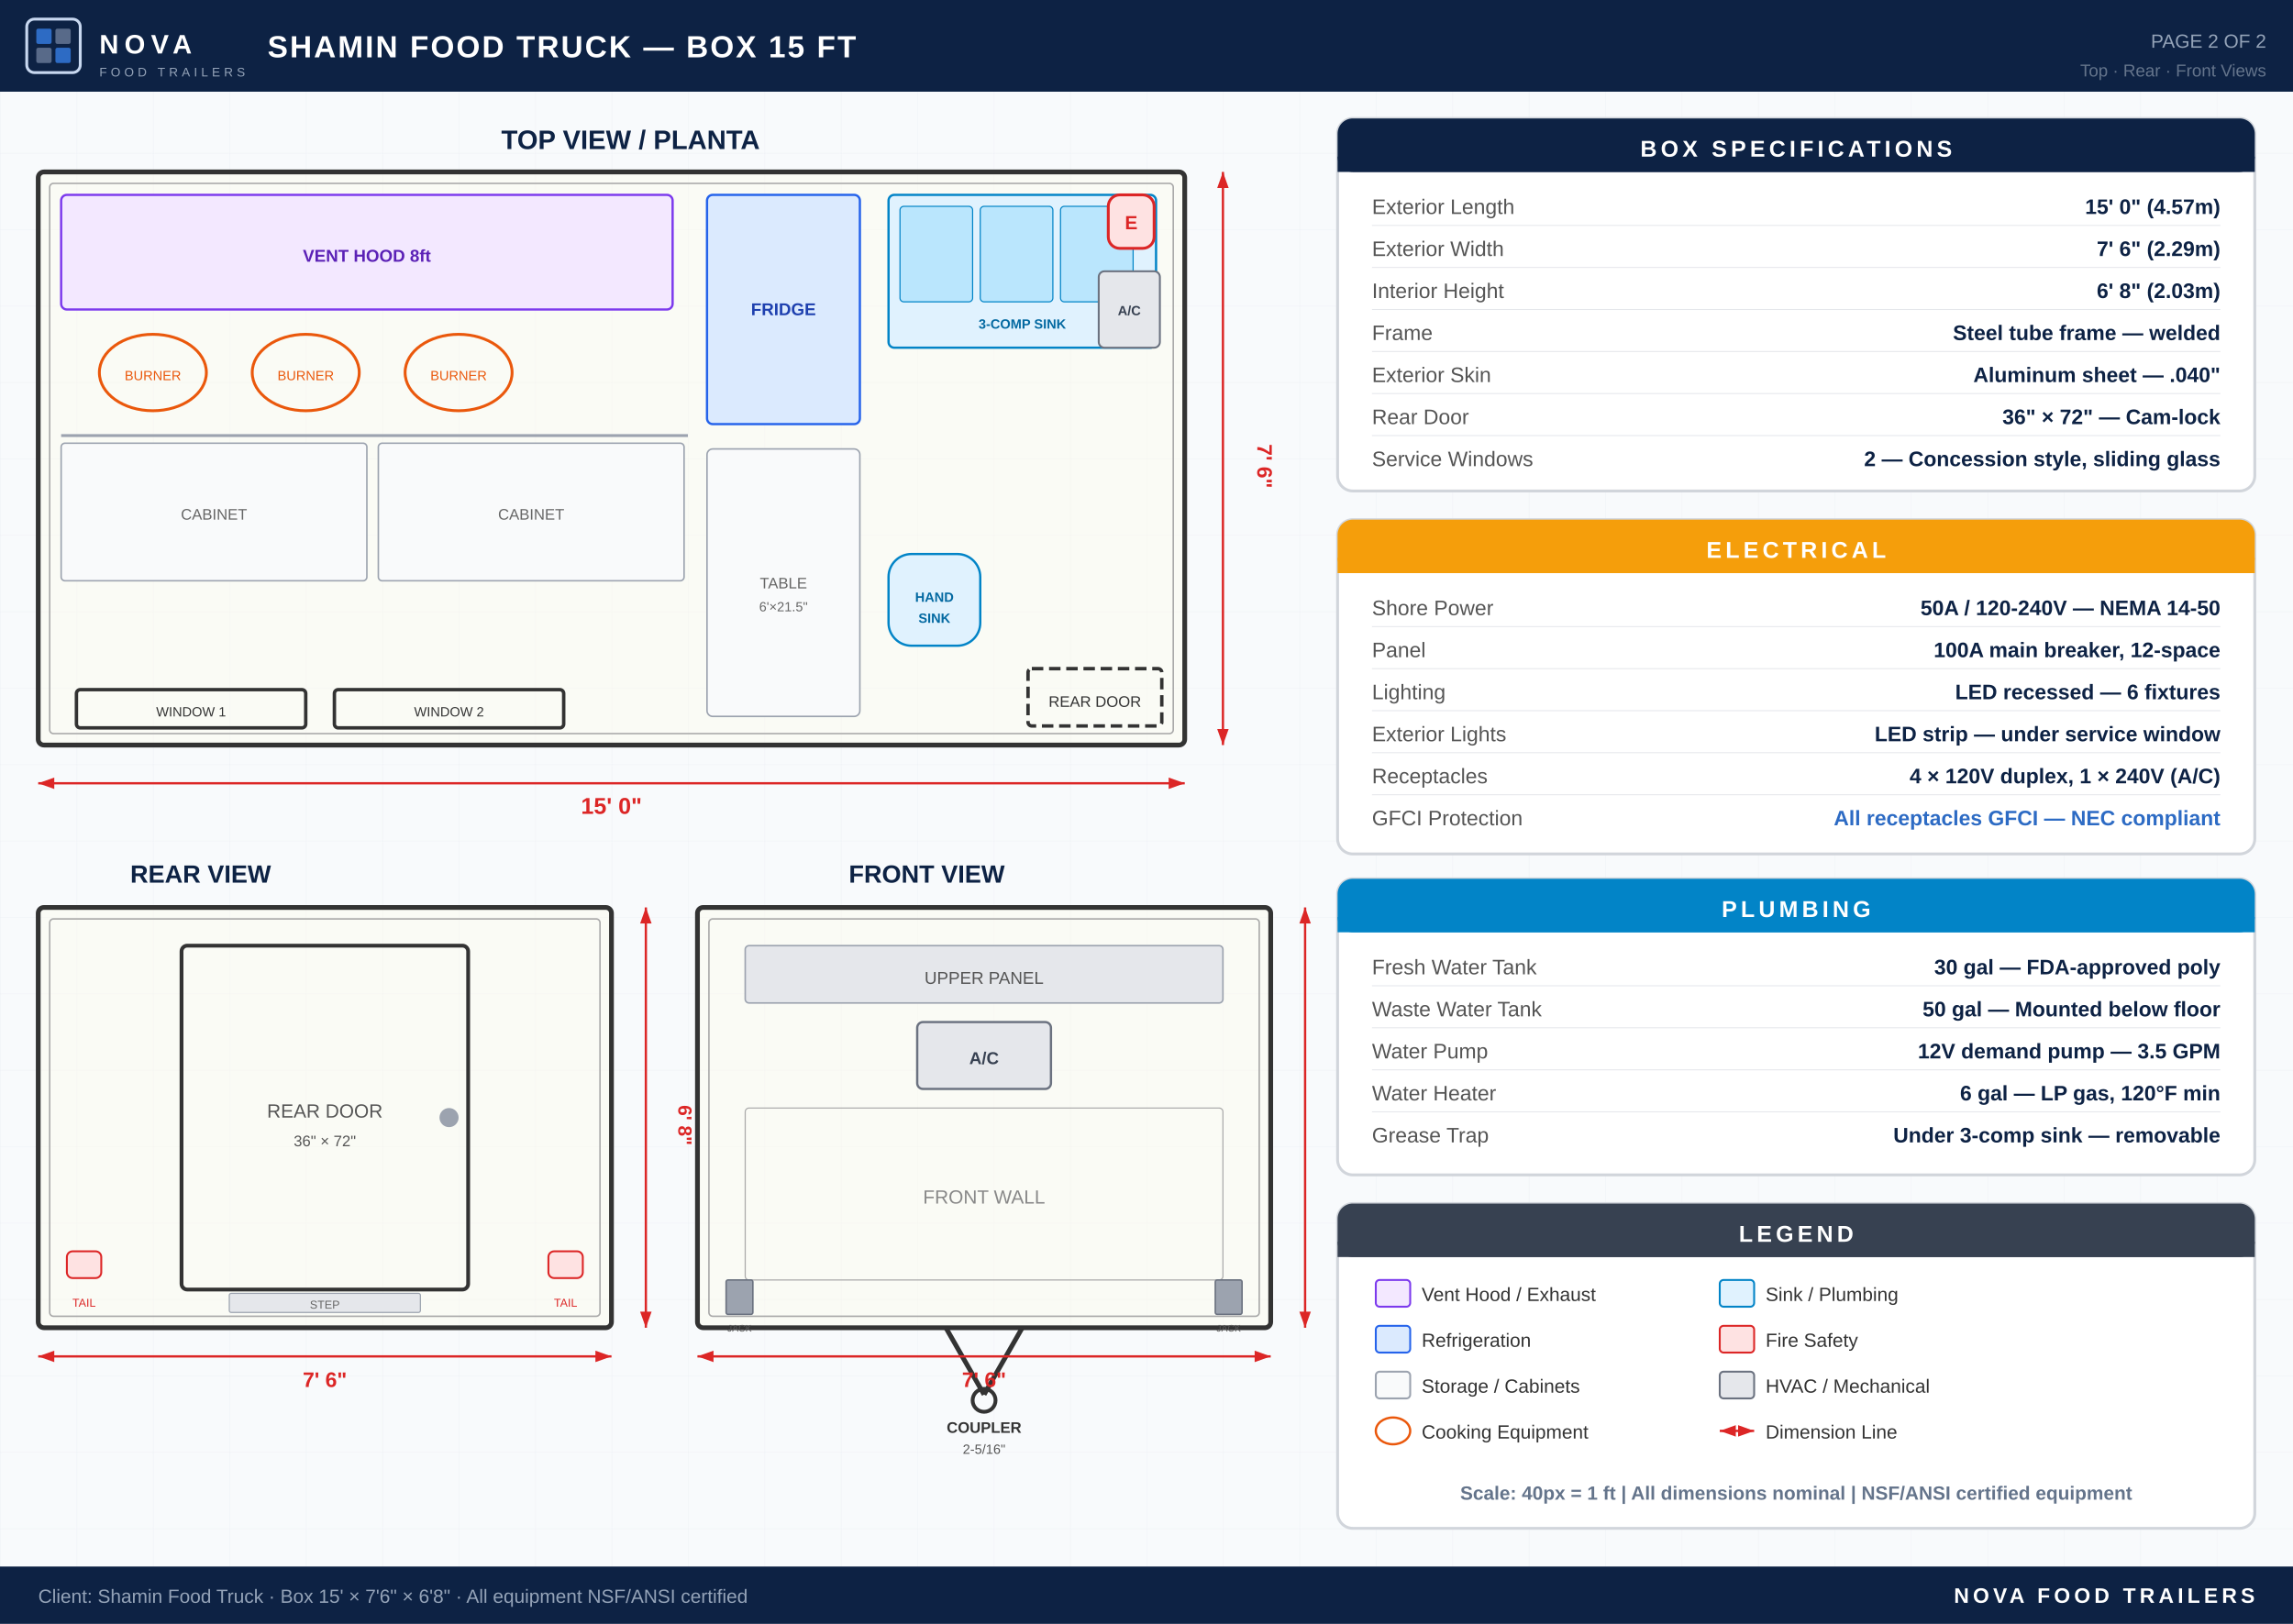
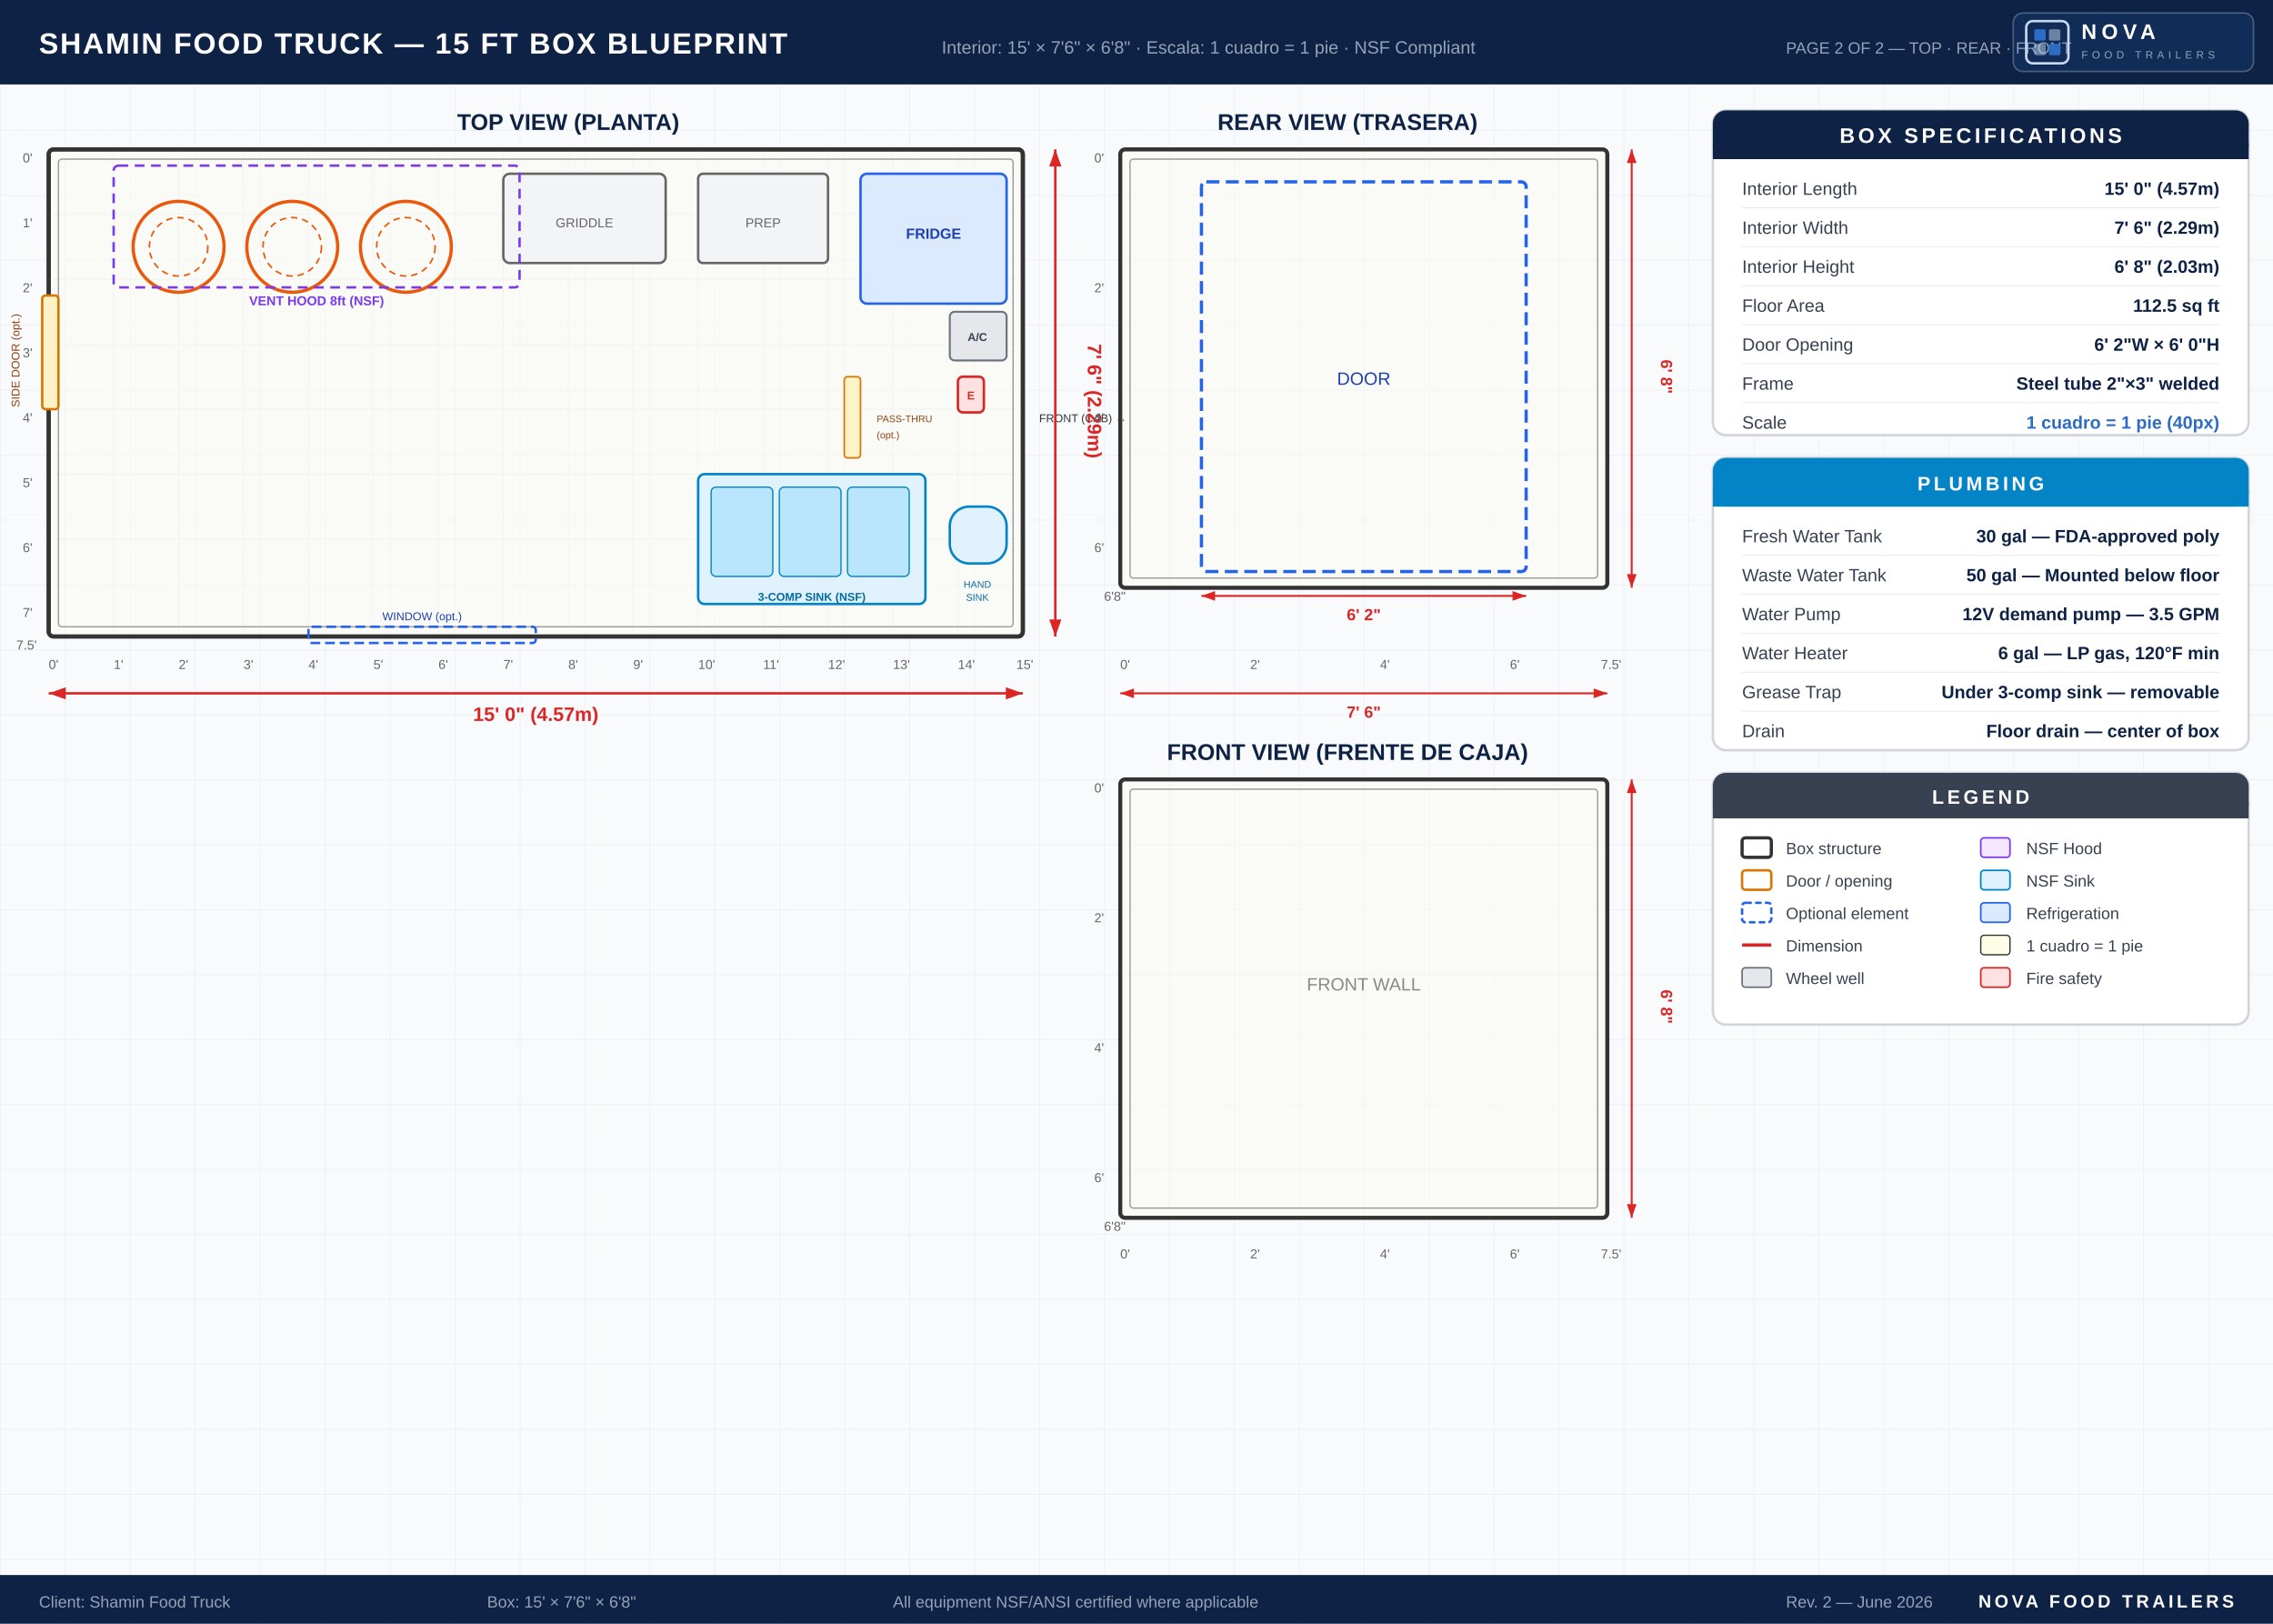
- <svg xmlns="http://www.w3.org/2000/svg" viewBox="0 0 1200 850" width="1200" height="850" font-family="'Segoe UI',Arial,sans-serif">
+ <svg xmlns="http://www.w3.org/2000/svg" viewBox="0 0 1400 1000" width="1400" height="1000" font-family="'Segoe UI',Arial,sans-serif">
  <defs>
    <pattern id="grid" width="40" height="40" patternUnits="userSpaceOnUse">
-       <path d="M 40 0 L 0 0 0 40" fill="none" stroke="#e8ecf2" stroke-width="0.3" />
+       <path d="M 40 0 L 0 0 0 40" fill="none" stroke="#dde3ec" stroke-width="0.4" />
    </pattern>
    <marker id="a1" markerWidth="7" markerHeight="5" refX="7" refY="2.5" orient="auto">
      <path d="M0,0 L7,2.5 L0,5 Z" fill="#DC2626" />
    </marker>
    <marker id="a2" markerWidth="7" markerHeight="5" refX="0" refY="2.5" orient="auto">
      <path d="M7,0 L0,2.5 L7,5 Z" fill="#DC2626" />
    </marker>
  </defs>
-   <rect width="1200" height="850" fill="#f8fafc" />
-   <rect width="1200" height="850" fill="url(#grid)" />
-   <rect x="0" y="0" width="1200" height="48" fill="#0D2244" />
-   <rect x="14" y="10" width="28" height="28" rx="4" fill="none" stroke="#C8D8F0" stroke-width="1.5" />
-   <rect x="19" y="15" width="8" height="8" rx="1" fill="#2D6BC4" />
-   <rect x="29" y="15" width="8" height="8" rx="1" fill="#C8D8F0" fill-opacity="0.4" />
-   <rect x="19" y="25" width="8" height="8" rx="1" fill="#C8D8F0" fill-opacity="0.4" />
-   <rect x="29" y="25" width="8" height="8" rx="1" fill="#2D6BC4" />
-   <text x="52" y="28" font-size="14" font-weight="800" fill="#FFF" letter-spacing="3">NOVA</text>
-   <text x="52" y="40" font-size="6.5" fill="#94A3B8" letter-spacing="2">FOOD TRAILERS</text>
-   <text x="140" y="30" font-size="16" font-weight="800" fill="#FFF" letter-spacing="1">SHAMIN FOOD TRUCK — BOX 15 FT</text>
-   <text x="1186" y="25" text-anchor="end" font-size="10" fill="#94A3B8">PAGE 2 OF 2</text>
-   <text x="1186" y="40" text-anchor="end" font-size="9" fill="#64748B">Top · Rear · Front Views</text>
-   <text x="330" y="78" text-anchor="middle" font-size="14" font-weight="800" fill="#0D2244">TOP VIEW / PLANTA</text>
-   <g transform="translate(20, 90)">
-     <rect x="0" y="0" width="600" height="300" rx="3" fill="#FFFDE7" fill-opacity="0.35" stroke="#333" stroke-width="2.5" />
-     <rect x="6" y="6" width="588" height="288" rx="2" fill="none" stroke="#aaa" stroke-width="0.8" />
-     <rect x="12" y="12" width="320" height="60" rx="3" fill="#F3E8FF" stroke="#7C3AED" stroke-width="1.2" />
-     <text x="172" y="47" text-anchor="middle" font-size="9" font-weight="700" fill="#5B21B6">VENT HOOD 8ft</text>
-     <ellipse cx="60" cy="105" rx="28" ry="20" fill="none" stroke="#EA580C" stroke-width="1.5" />
-     <text x="60" y="109" text-anchor="middle" font-size="7" fill="#EA580C">BURNER</text>
-     <ellipse cx="140" cy="105" rx="28" ry="20" fill="none" stroke="#EA580C" stroke-width="1.5" />
-     <text x="140" y="109" text-anchor="middle" font-size="7" fill="#EA580C">BURNER</text>
-     <ellipse cx="220" cy="105" rx="28" ry="20" fill="none" stroke="#EA580C" stroke-width="1.5" />
-     <text x="220" y="109" text-anchor="middle" font-size="7" fill="#EA580C">BURNER</text>
-     <line x1="12" y1="138" x2="340" y2="138" stroke="#9CA3AF" stroke-width="1.5" />
-     <rect x="12" y="142" width="160" height="72" rx="2" fill="#F9FAFB" stroke="#9CA3AF" stroke-width="0.8" />
-     <text x="92" y="182" text-anchor="middle" font-size="8" fill="#666">CABINET</text>
-     <rect x="178" y="142" width="160" height="72" rx="2" fill="#F9FAFB" stroke="#9CA3AF" stroke-width="0.8" />
-     <text x="258" y="182" text-anchor="middle" font-size="8" fill="#666">CABINET</text>
-     <rect x="350" y="12" width="80" height="120" rx="3" fill="#DBEAFE" stroke="#2563EB" stroke-width="1.2" />
-     <text x="390" y="75" text-anchor="middle" font-size="9" font-weight="600" fill="#1E40AF">FRIDGE</text>
-     <rect x="445" y="12" width="140" height="80" rx="3" fill="#E0F2FE" stroke="#0284C7" stroke-width="1.2" />
-     <rect x="451" y="18" width="38" height="50" rx="2" fill="#BAE6FD" stroke="#0284C7" stroke-width="0.6" />
-     <rect x="493" y="18" width="38" height="50" rx="2" fill="#BAE6FD" stroke="#0284C7" stroke-width="0.6" />
-     <rect x="535" y="18" width="38" height="50" rx="2" fill="#BAE6FD" stroke="#0284C7" stroke-width="0.6" />
-     <text x="515" y="82" text-anchor="middle" font-size="7" font-weight="600" fill="#0369A1">3-COMP SINK</text>
-     <rect x="445" y="200" width="48" height="48" rx="12" fill="#E0F2FE" stroke="#0284C7" stroke-width="1.2" />
-     <text x="469" y="225" text-anchor="middle" font-size="7" font-weight="600" fill="#0369A1">HAND</text>
-     <text x="469" y="236" text-anchor="middle" font-size="7" font-weight="600" fill="#0369A1">SINK</text>
-     <rect x="20" y="271" width="120" height="20" rx="2" fill="none" stroke="#333" stroke-width="1.8" />
-     <text x="80" y="285" text-anchor="middle" font-size="7" fill="#333">WINDOW 1</text>
-     <rect x="155" y="271" width="120" height="20" rx="2" fill="none" stroke="#333" stroke-width="1.8" />
-     <text x="215" y="285" text-anchor="middle" font-size="7" fill="#333">WINDOW 2</text>
-     <rect x="350" y="145" width="80" height="140" rx="3" fill="#F9FAFB" stroke="#9CA3AF" stroke-width="0.8" />
-     <text x="390" y="218" text-anchor="middle" font-size="8" fill="#666">TABLE</text>
-     <text x="390" y="230" text-anchor="middle" font-size="7" fill="#666">6'×21.5"</text>
-     <rect x="560" y="12" width="24" height="28" rx="6" fill="#FEE2E2" stroke="#DC2626" stroke-width="1.5" />
-     <text x="572" y="30" text-anchor="middle" font-size="10" font-weight="800" fill="#DC2626">E</text>
-     <rect x="555" y="52" width="32" height="40" rx="3" fill="#E5E7EB" stroke="#6B7280" stroke-width="1" />
-     <text x="571" y="75" text-anchor="middle" font-size="7" font-weight="600" fill="#374151">A/C</text>
-     <rect x="518" y="260" width="70" height="30" rx="2" fill="none" stroke="#333" stroke-width="1.8" stroke-dasharray="6,3" />
-     <text x="553" y="280" text-anchor="middle" font-size="8" fill="#333">REAR DOOR</text>
-     <line x1="0" y1="320" x2="600" y2="320" stroke="#DC2626" stroke-width="1.2" marker-start="url(#a2)" marker-end="url(#a1)" />
-     <text x="300" y="336" text-anchor="middle" font-size="12" font-weight="700" fill="#DC2626">15' 0"</text>
-     <line x1="620" y1="0" x2="620" y2="300" stroke="#DC2626" stroke-width="1.2" marker-start="url(#a2)" marker-end="url(#a1)" />
-     <text x="638" y="154" text-anchor="middle" font-size="11" font-weight="700" fill="#DC2626" transform="rotate(90,638,154)">7' 6"</text>
+   <rect width="1400" height="1000" fill="#f8fafc" />
+   <rect width="1400" height="1000" fill="url(#grid)" />
+   <rect x="0" y="0" width="1400" height="52" fill="#0D2244" />
+   <text x="24" y="33" font-size="18" font-weight="800" fill="#FFFFFF" letter-spacing="1">SHAMIN FOOD TRUCK — 15 FT BOX BLUEPRINT</text>
+   <text x="580" y="33" font-size="11" fill="#94A3B8">Interior: 15' × 7'6" × 6'8" · Escala: 1 cuadro = 1 pie · NSF Compliant</text>
+   <text x="1100" y="33" font-size="10" fill="#94A3B8">PAGE 2 OF 2 — TOP · REAR · FRONT</text>
+   <rect x="1240" y="8" width="148" height="36" rx="6" fill="rgba(45,107,196,.15)" stroke="rgba(200,216,240,.3)" stroke-width="1" />
+   <rect x="1248" y="13" width="26" height="26" rx="4" fill="none" stroke="#C8D8F0" stroke-width="1.5" />
+   <rect x="1253" y="18" width="7" height="7" rx="1" fill="#2D6BC4" />
+   <rect x="1262" y="18" width="7" height="7" rx="1" fill="#C8D8F0" fill-opacity="0.5" />
+   <rect x="1253" y="27" width="7" height="7" rx="1" fill="#C8D8F0" fill-opacity="0.5" />
+   <rect x="1262" y="27" width="7" height="7" rx="1" fill="#2D6BC4" />
+   <text x="1282" y="24" font-size="13" font-weight="800" fill="#FFFFFF" letter-spacing="3">NOVA</text>
+   <text x="1282" y="36" font-size="6.5" fill="#94A3B8" letter-spacing="2.5">FOOD TRAILERS</text>
+   <text x="350" y="80" text-anchor="middle" font-size="14" font-weight="800" fill="#0D2244">TOP VIEW (PLANTA)</text>
+   <g transform="translate(30, 92)">
+     <rect x="0" y="0" width="600" height="300" rx="3" fill="#FFFDE7" fill-opacity="0.3" stroke="#333" stroke-width="2.5" />
+     <line x1="40" y1="0" x2="40" y2="300" stroke="#e8ecf2" stroke-width="0.3" />
+     <line x1="80" y1="0" x2="80" y2="300" stroke="#e8ecf2" stroke-width="0.3" />
+     <line x1="120" y1="0" x2="120" y2="300" stroke="#e8ecf2" stroke-width="0.3" />
+     <line x1="160" y1="0" x2="160" y2="300" stroke="#e8ecf2" stroke-width="0.3" />
+     <line x1="200" y1="0" x2="200" y2="300" stroke="#e8ecf2" stroke-width="0.3" />
+     <line x1="240" y1="0" x2="240" y2="300" stroke="#e8ecf2" stroke-width="0.3" />
+     <line x1="280" y1="0" x2="280" y2="300" stroke="#e8ecf2" stroke-width="0.3" />
+     <line x1="320" y1="0" x2="320" y2="300" stroke="#e8ecf2" stroke-width="0.3" />
+     <line x1="360" y1="0" x2="360" y2="300" stroke="#e8ecf2" stroke-width="0.3" />
+     <line x1="400" y1="0" x2="400" y2="300" stroke="#e8ecf2" stroke-width="0.3" />
+     <line x1="440" y1="0" x2="440" y2="300" stroke="#e8ecf2" stroke-width="0.3" />
+     <line x1="480" y1="0" x2="480" y2="300" stroke="#e8ecf2" stroke-width="0.3" />
+     <line x1="520" y1="0" x2="520" y2="300" stroke="#e8ecf2" stroke-width="0.3" />
+     <line x1="560" y1="0" x2="560" y2="300" stroke="#e8ecf2" stroke-width="0.3" />
+     <line x1="0" y1="40" x2="600" y2="40" stroke="#e8ecf2" stroke-width="0.3" />
+     <line x1="0" y1="80" x2="600" y2="80" stroke="#e8ecf2" stroke-width="0.3" />
+     <line x1="0" y1="120" x2="600" y2="120" stroke="#e8ecf2" stroke-width="0.3" />
+     <line x1="0" y1="160" x2="600" y2="160" stroke="#e8ecf2" stroke-width="0.3" />
+     <line x1="0" y1="200" x2="600" y2="200" stroke="#e8ecf2" stroke-width="0.3" />
+     <line x1="0" y1="240" x2="600" y2="240" stroke="#e8ecf2" stroke-width="0.3" />
+     <rect x="0" y="0" width="600" height="300" rx="3" fill="none" stroke="#333" stroke-width="2.5" />
+     <rect x="6" y="6" width="588" height="288" rx="2" fill="none" stroke="#999" stroke-width="0.8" />
+     <text x="-16" y="8" font-size="8" fill="#666">0'</text>
+     <text x="-16" y="48" font-size="8" fill="#666">1'</text>
+     <text x="-16" y="88" font-size="8" fill="#666">2'</text>
+     <text x="-16" y="128" font-size="8" fill="#666">3'</text>
+     <text x="-16" y="168" font-size="8" fill="#666">4'</text>
+     <text x="-16" y="208" font-size="8" fill="#666">5'</text>
+     <text x="-16" y="248" font-size="8" fill="#666">6'</text>
+     <text x="-16" y="288" font-size="8" fill="#666">7'</text>
+     <text x="-20" y="308" font-size="8" fill="#666">7.5'</text>
+     <circle cx="80" cy="60" r="28" fill="none" stroke="#EA580C" stroke-width="2" />
+     <circle cx="80" cy="60" r="18" fill="none" stroke="#EA580C" stroke-width="1" stroke-dasharray="4 3" />
+     <circle cx="150" cy="60" r="28" fill="none" stroke="#EA580C" stroke-width="2" />
+     <circle cx="150" cy="60" r="18" fill="none" stroke="#EA580C" stroke-width="1" stroke-dasharray="4 3" />
+     <circle cx="220" cy="60" r="28" fill="none" stroke="#EA580C" stroke-width="2" />
+     <circle cx="220" cy="60" r="18" fill="none" stroke="#EA580C" stroke-width="1" stroke-dasharray="4 3" />
+     <rect x="280" y="15" width="100" height="55" rx="4" fill="#F3F4F6" stroke="#666" stroke-width="1.5" />
+     <text x="330" y="48" text-anchor="middle" font-size="8" fill="#666">GRIDDLE</text>
+     <rect x="400" y="15" width="80" height="55" rx="3" fill="#F3F4F6" stroke="#666" stroke-width="1.5" />
+     <text x="440" y="48" text-anchor="middle" font-size="8" fill="#666">PREP</text>
+     <rect x="500" y="15" width="90" height="80" rx="4" fill="#DBEAFE" stroke="#2563EB" stroke-width="1.5" />
+     <text x="545" y="55" text-anchor="middle" font-size="9" font-weight="600" fill="#1E40AF">FRIDGE</text>
+     <rect x="400" y="200" width="140" height="80" rx="4" fill="#E0F2FE" stroke="#0284C7" stroke-width="1.5" />
+     <rect x="408" y="208" width="38" height="55" rx="3" fill="#BAE6FD" stroke="#0284C7" stroke-width="0.8" />
+     <rect x="450" y="208" width="38" height="55" rx="3" fill="#BAE6FD" stroke="#0284C7" stroke-width="0.8" />
+     <rect x="492" y="208" width="38" height="55" rx="3" fill="#BAE6FD" stroke="#0284C7" stroke-width="0.8" />
+     <text x="470" y="278" text-anchor="middle" font-size="7" font-weight="700" fill="#0369A1">3-COMP SINK (NSF)</text>
+     <rect x="555" y="220" width="35" height="35" rx="12" fill="#E0F2FE" stroke="#0284C7" stroke-width="1.5" />
+     <text x="572" y="270" text-anchor="middle" font-size="6" fill="#0369A1">HAND</text>
+     <text x="572" y="278" text-anchor="middle" font-size="6" fill="#0369A1">SINK</text>
+     <rect x="-4" y="90" width="10" height="70" rx="2" fill="#FEF3C7" stroke="#D97706" stroke-width="1.5" />
+     <text x="-18" y="130" text-anchor="middle" font-size="7" fill="#92400E" transform="rotate(-90,-18,130)">SIDE DOOR (opt.)</text>
+     <rect x="160" y="294" width="140" height="10" rx="2" fill="none" stroke="#2563EB" stroke-width="1.5" stroke-dasharray="6 3" />
+     <text x="230" y="290" text-anchor="middle" font-size="7" fill="#1E40AF">WINDOW (opt.)</text>
+     <rect x="490" y="140" width="10" height="50" rx="2" fill="#FEF3C7" stroke="#D97706" stroke-width="1" />
+     <text x="510" y="168" font-size="6" fill="#92400E">PASS-THRU</text>
+     <text x="510" y="178" font-size="6" fill="#92400E">(opt.)</text>
+     <rect x="560" y="140" width="16" height="22" rx="3" fill="#FEE2E2" stroke="#DC2626" stroke-width="1.5" />
+     <text x="568" y="154" text-anchor="middle" font-size="7" font-weight="800" fill="#DC2626">E</text>
+     <rect x="555" y="100" width="35" height="30" rx="3" fill="#E5E7EB" stroke="#6B7280" stroke-width="1.2" />
+     <text x="572" y="118" text-anchor="middle" font-size="7" font-weight="600" fill="#374151">A/C</text>
+     <text x="610" y="168" font-size="7" fill="#333">FRONT (CAB) →</text>
+     <text x="0" y="320" font-size="8" fill="#666">0'</text>
+     <text x="40" y="320" font-size="8" fill="#666">1'</text>
+     <text x="80" y="320" font-size="8" fill="#666">2'</text>
+     <text x="120" y="320" font-size="8" fill="#666">3'</text>
+     <text x="160" y="320" font-size="8" fill="#666">4'</text>
+     <text x="200" y="320" font-size="8" fill="#666">5'</text>
+     <text x="240" y="320" font-size="8" fill="#666">6'</text>
+     <text x="280" y="320" font-size="8" fill="#666">7'</text>
+     <text x="320" y="320" font-size="8" fill="#666">8'</text>
+     <text x="360" y="320" font-size="8" fill="#666">9'</text>
+     <text x="400" y="320" font-size="8" fill="#666">10'</text>
+     <text x="440" y="320" font-size="8" fill="#666">11'</text>
+     <text x="480" y="320" font-size="8" fill="#666">12'</text>
+     <text x="520" y="320" font-size="8" fill="#666">13'</text>
+     <text x="560" y="320" font-size="8" fill="#666">14'</text>
+     <text x="596" y="320" font-size="8" fill="#666">15'</text>
+     <line x1="0" y1="335" x2="600" y2="335" stroke="#DC2626" stroke-width="1.5" marker-start="url(#a2)" marker-end="url(#a1)" />
+     <text x="300" y="352" text-anchor="middle" font-size="12" font-weight="700" fill="#DC2626">15' 0" (4.57m)</text>
+     <line x1="620" y1="0" x2="620" y2="300" stroke="#DC2626" stroke-width="1.5" marker-start="url(#a2)" marker-end="url(#a1)" />
+     <text x="640" y="155" text-anchor="middle" font-size="12" font-weight="700" fill="#DC2626" transform="rotate(90,640,155)">7' 6" (2.29m)</text>
+     <rect x="40" y="10" width="250" height="75" rx="3" fill="none" stroke="#7C3AED" stroke-width="1.5" stroke-dasharray="6 4" />
+     <text x="165" y="96" text-anchor="middle" font-size="8" font-weight="700" fill="#7C3AED">VENT HOOD 8ft (NSF)</text>
  </g>
-   <text x="105" y="462" text-anchor="middle" font-size="13" font-weight="800" fill="#0D2244">REAR VIEW</text>
-   <g transform="translate(20, 475)">
-     <rect x="0" y="0" width="300" height="220" rx="3" fill="#FFFDE7" fill-opacity="0.35" stroke="#333" stroke-width="2.5" />
-     <rect x="6" y="6" width="288" height="208" rx="2" fill="none" stroke="#aaa" stroke-width="0.8" />
-     <rect x="75" y="20" width="150" height="180" rx="3" fill="none" stroke="#333" stroke-width="2" />
-     <circle cx="215" cy="110" r="5" fill="#9CA3AF" />
-     <text x="150" y="110" text-anchor="middle" font-size="10" fill="#555">REAR DOOR</text>
-     <text x="150" y="125" text-anchor="middle" font-size="8" fill="#555">36" × 72"</text>
-     <rect x="100" y="202" width="100" height="10" rx="1" fill="#E5E7EB" stroke="#9CA3AF" stroke-width="0.6" />
-     <text x="150" y="210" text-anchor="middle" font-size="6" fill="#666">STEP</text>
-     <rect x="15" y="180" width="18" height="14" rx="3" fill="#FEE2E2" stroke="#DC2626" stroke-width="1" />
-     <rect x="267" y="180" width="18" height="14" rx="3" fill="#FEE2E2" stroke="#DC2626" stroke-width="1" />
-     <text x="24" y="209" text-anchor="middle" font-size="6" fill="#DC2626">TAIL</text>
-     <text x="276" y="209" text-anchor="middle" font-size="6" fill="#DC2626">TAIL</text>
-     <line x1="0" y1="235" x2="300" y2="235" stroke="#DC2626" stroke-width="1.2" marker-start="url(#a2)" marker-end="url(#a1)" />
-     <text x="150" y="251" text-anchor="middle" font-size="11" font-weight="700" fill="#DC2626">7' 6"</text>
-     <line x1="318" y1="0" x2="318" y2="220" stroke="#DC2626" stroke-width="1.2" marker-start="url(#a2)" marker-end="url(#a1)" />
-     <text x="335" y="114" text-anchor="middle" font-size="10" font-weight="700" fill="#DC2626" transform="rotate(90,335,114)">6' 8"</text>
+   <text x="830" y="80" text-anchor="middle" font-size="14" font-weight="800" fill="#0D2244">REAR VIEW (TRASERA)</text>
+   <g transform="translate(690, 92)">
+     <text x="-16" y="8" font-size="8" fill="#666">0'</text>
+     <text x="-16" y="88" font-size="8" fill="#666">2'</text>
+     <text x="-16" y="168" font-size="8" fill="#666">4'</text>
+     <text x="-16" y="248" font-size="8" fill="#666">6'</text>
+     <text x="-10" y="278" font-size="8" fill="#666">6'8"</text>
+     <rect x="0" y="0" width="300" height="270" rx="3" fill="#FFFDE7" fill-opacity="0.3" stroke="#333" stroke-width="2.5" />
+     <rect x="6" y="6" width="288" height="258" rx="2" fill="none" stroke="#999" stroke-width="0.8" />
+     <rect x="50" y="20" width="200" height="240" rx="3" fill="none" stroke="#2563EB" stroke-width="2" stroke-dasharray="8 4" />
+     <text x="150" y="145" text-anchor="middle" font-size="11" fill="#1E40AF">DOOR</text>
+     <line x1="50" y1="275" x2="250" y2="275" stroke="#DC2626" stroke-width="1.2" marker-start="url(#a2)" marker-end="url(#a1)" />
+     <text x="150" y="290" text-anchor="middle" font-size="10" font-weight="600" fill="#DC2626">6' 2"</text>
+     <text x="0" y="320" font-size="8" fill="#666">0'</text>
+     <text x="80" y="320" font-size="8" fill="#666">2'</text>
+     <text x="160" y="320" font-size="8" fill="#666">4'</text>
+     <text x="240" y="320" font-size="8" fill="#666">6'</text>
+     <text x="296" y="320" font-size="8" fill="#666">7.5'</text>
+     <line x1="315" y1="0" x2="315" y2="270" stroke="#DC2626" stroke-width="1.2" marker-start="url(#a2)" marker-end="url(#a1)" />
+     <text x="333" y="140" text-anchor="middle" font-size="10" font-weight="600" fill="#DC2626" transform="rotate(90,333,140)">6' 8"</text>
+     <line x1="0" y1="335" x2="300" y2="335" stroke="#DC2626" stroke-width="1.2" marker-start="url(#a2)" marker-end="url(#a1)" />
+     <text x="150" y="350" text-anchor="middle" font-size="10" font-weight="600" fill="#DC2626">7' 6"</text>
  </g>
-   <text x="485" y="462" text-anchor="middle" font-size="13" font-weight="800" fill="#0D2244">FRONT VIEW</text>
-   <g transform="translate(365, 475)">
-     <rect x="0" y="0" width="300" height="220" rx="3" fill="#FFFDE7" fill-opacity="0.35" stroke="#333" stroke-width="2.5" />
-     <rect x="6" y="6" width="288" height="208" rx="2" fill="none" stroke="#aaa" stroke-width="0.8" />
-     <line x1="130" y1="220" x2="150" y2="255" stroke="#333" stroke-width="2.5" />
-     <line x1="170" y1="220" x2="150" y2="255" stroke="#333" stroke-width="2.5" />
-     <circle cx="150" cy="258" r="6" fill="none" stroke="#333" stroke-width="2" />
-     <text x="150" y="275" text-anchor="middle" font-size="8" font-weight="600" fill="#333">COUPLER</text>
-     <text x="150" y="286" text-anchor="middle" font-size="7" fill="#555">2-5/16"</text>
-     <rect x="25" y="20" width="250" height="30" rx="2" fill="#E5E7EB" stroke="#9CA3AF" stroke-width="0.8" />
-     <text x="150" y="40" text-anchor="middle" font-size="9" fill="#555">UPPER PANEL</text>
-     <rect x="115" y="60" width="70" height="35" rx="3" fill="#E5E7EB" stroke="#6B7280" stroke-width="1.2" />
-     <text x="150" y="82" text-anchor="middle" font-size="9" font-weight="600" fill="#374151">A/C</text>
-     <rect x="25" y="105" width="250" height="90" rx="2" fill="none" stroke="#aaa" stroke-width="0.6" />
-     <text x="150" y="155" text-anchor="middle" font-size="10" fill="#888">FRONT WALL</text>
-     <rect x="15" y="195" width="14" height="18" rx="1" fill="#9CA3AF" stroke="#6B7280" stroke-width="0.8" />
-     <rect x="271" y="195" width="14" height="18" rx="1" fill="#9CA3AF" stroke="#6B7280" stroke-width="0.8" />
-     <text x="22" y="222" text-anchor="middle" font-size="5" fill="#555">JACK</text>
-     <text x="278" y="222" text-anchor="middle" font-size="5" fill="#555">JACK</text>
-     <line x1="0" y1="235" x2="300" y2="235" stroke="#DC2626" stroke-width="1.2" marker-start="url(#a2)" marker-end="url(#a1)" />
-     <text x="150" y="251" text-anchor="middle" font-size="11" font-weight="700" fill="#DC2626">7' 6"</text>
-     <line x1="318" y1="0" x2="318" y2="220" stroke="#DC2626" stroke-width="1.2" marker-start="url(#a2)" marker-end="url(#a1)" />
-     <text x="335" y="114" text-anchor="middle" font-size="10" font-weight="700" fill="#DC2626" transform="rotate(90,335,114)">6' 8"</text>
+   <text x="830" y="468" text-anchor="middle" font-size="14" font-weight="800" fill="#0D2244">FRONT VIEW (FRENTE DE CAJA)</text>
+   <g transform="translate(690, 480)">
+     <text x="-16" y="8" font-size="8" fill="#666">0'</text>
+     <text x="-16" y="88" font-size="8" fill="#666">2'</text>
+     <text x="-16" y="168" font-size="8" fill="#666">4'</text>
+     <text x="-16" y="248" font-size="8" fill="#666">6'</text>
+     <text x="-10" y="278" font-size="8" fill="#666">6'8"</text>
+     <rect x="0" y="0" width="300" height="270" rx="3" fill="#FFFDE7" fill-opacity="0.3" stroke="#333" stroke-width="2.5" />
+     <rect x="6" y="6" width="288" height="258" rx="2" fill="none" stroke="#999" stroke-width="0.8" />
+     <text x="150" y="130" text-anchor="middle" font-size="11" fill="#888">FRONT WALL</text>
+     <text x="0" y="295" font-size="8" fill="#666">0'</text>
+     <text x="80" y="295" font-size="8" fill="#666">2'</text>
+     <text x="160" y="295" font-size="8" fill="#666">4'</text>
+     <text x="240" y="295" font-size="8" fill="#666">6'</text>
+     <text x="296" y="295" font-size="8" fill="#666">7.5'</text>
+     <line x1="315" y1="0" x2="315" y2="270" stroke="#DC2626" stroke-width="1.2" marker-start="url(#a2)" marker-end="url(#a1)" />
+     <text x="333" y="140" text-anchor="middle" font-size="10" font-weight="600" fill="#DC2626" transform="rotate(90,333,140)">6' 8"</text>
  </g>
-   <rect x="700" y="62" width="480" height="195" rx="8" fill="#FFF" stroke="#D1D5DB" stroke-width="1.5" />
-   <rect x="700" y="62" width="480" height="28" rx="8" fill="#0D2244" />
-   <rect x="700" y="82" width="480" height="8" fill="#0D2244" />
-   <text x="940" y="82" text-anchor="middle" font-size="12" font-weight="800" fill="#FFF" letter-spacing="2">BOX SPECIFICATIONS</text>
-   <text x="718" y="112" font-size="11" fill="#555">Exterior Length</text>
-   <text x="1162" y="112" text-anchor="end" font-size="11" font-weight="700" fill="#0D2244">15' 0" (4.57m)</text>
-   <line x1="718" y1="118" x2="1162" y2="118" stroke="#E5E7EB" stroke-width="0.5" />
-   <text x="718" y="134" font-size="11" fill="#555">Exterior Width</text>
-   <text x="1162" y="134" text-anchor="end" font-size="11" font-weight="700" fill="#0D2244">7' 6" (2.29m)</text>
-   <line x1="718" y1="140" x2="1162" y2="140" stroke="#E5E7EB" stroke-width="0.5" />
-   <text x="718" y="156" font-size="11" fill="#555">Interior Height</text>
-   <text x="1162" y="156" text-anchor="end" font-size="11" font-weight="700" fill="#0D2244">6' 8" (2.03m)</text>
-   <line x1="718" y1="162" x2="1162" y2="162" stroke="#E5E7EB" stroke-width="0.5" />
-   <text x="718" y="178" font-size="11" fill="#555">Frame</text>
-   <text x="1162" y="178" text-anchor="end" font-size="11" font-weight="700" fill="#0D2244">Steel tube frame — welded</text>
-   <line x1="718" y1="184" x2="1162" y2="184" stroke="#E5E7EB" stroke-width="0.5" />
-   <text x="718" y="200" font-size="11" fill="#555">Exterior Skin</text>
-   <text x="1162" y="200" text-anchor="end" font-size="11" font-weight="700" fill="#0D2244">Aluminum sheet — .040"</text>
-   <line x1="718" y1="206" x2="1162" y2="206" stroke="#E5E7EB" stroke-width="0.5" />
-   <text x="718" y="222" font-size="11" fill="#555">Rear Door</text>
-   <text x="1162" y="222" text-anchor="end" font-size="11" font-weight="700" fill="#0D2244">36" × 72" — Cam-lock</text>
-   <line x1="718" y1="228" x2="1162" y2="228" stroke="#E5E7EB" stroke-width="0.5" />
-   <text x="718" y="244" font-size="11" fill="#555">Service Windows</text>
-   <text x="1162" y="244" text-anchor="end" font-size="11" font-weight="700" fill="#0D2244">2 — Concession style, sliding glass</text>
-   <rect x="700" y="272" width="480" height="175" rx="8" fill="#FFF" stroke="#D1D5DB" stroke-width="1.5" />
-   <rect x="700" y="272" width="480" height="28" rx="8" fill="#F59E0B" />
-   <rect x="700" y="292" width="480" height="8" fill="#F59E0B" />
-   <text x="940" y="292" text-anchor="middle" font-size="12" font-weight="800" fill="#FFF" letter-spacing="2">ELECTRICAL</text>
-   <text x="718" y="322" font-size="11" fill="#555">Shore Power</text>
-   <text x="1162" y="322" text-anchor="end" font-size="11" font-weight="700" fill="#0D2244">50A / 120-240V — NEMA 14-50</text>
-   <line x1="718" y1="328" x2="1162" y2="328" stroke="#E5E7EB" stroke-width="0.5" />
-   <text x="718" y="344" font-size="11" fill="#555">Panel</text>
-   <text x="1162" y="344" text-anchor="end" font-size="11" font-weight="700" fill="#0D2244">100A main breaker, 12-space</text>
-   <line x1="718" y1="350" x2="1162" y2="350" stroke="#E5E7EB" stroke-width="0.5" />
-   <text x="718" y="366" font-size="11" fill="#555">Lighting</text>
-   <text x="1162" y="366" text-anchor="end" font-size="11" font-weight="700" fill="#0D2244">LED recessed — 6 fixtures</text>
-   <line x1="718" y1="372" x2="1162" y2="372" stroke="#E5E7EB" stroke-width="0.5" />
-   <text x="718" y="388" font-size="11" fill="#555">Exterior Lights</text>
-   <text x="1162" y="388" text-anchor="end" font-size="11" font-weight="700" fill="#0D2244">LED strip — under service window</text>
-   <line x1="718" y1="394" x2="1162" y2="394" stroke="#E5E7EB" stroke-width="0.5" />
-   <text x="718" y="410" font-size="11" fill="#555">Receptacles</text>
-   <text x="1162" y="410" text-anchor="end" font-size="11" font-weight="700" fill="#0D2244">4 × 120V duplex, 1 × 240V (A/C)</text>
-   <line x1="718" y1="416" x2="1162" y2="416" stroke="#E5E7EB" stroke-width="0.5" />
-   <text x="718" y="432" font-size="11" fill="#555">GFCI Protection</text>
-   <text x="1162" y="432" text-anchor="end" font-size="11" font-weight="700" fill="#2D6BC4">All receptacles GFCI — NEC compliant</text>
-   <rect x="700" y="460" width="480" height="155" rx="8" fill="#FFF" stroke="#D1D5DB" stroke-width="1.5" />
-   <rect x="700" y="460" width="480" height="28" rx="8" fill="#0284C7" />
-   <rect x="700" y="480" width="480" height="8" fill="#0284C7" />
-   <text x="940" y="480" text-anchor="middle" font-size="12" font-weight="800" fill="#FFF" letter-spacing="2">PLUMBING</text>
-   <text x="718" y="510" font-size="11" fill="#555">Fresh Water Tank</text>
-   <text x="1162" y="510" text-anchor="end" font-size="11" font-weight="700" fill="#0D2244">30 gal — FDA-approved poly</text>
-   <line x1="718" y1="516" x2="1162" y2="516" stroke="#E5E7EB" stroke-width="0.5" />
-   <text x="718" y="532" font-size="11" fill="#555">Waste Water Tank</text>
-   <text x="1162" y="532" text-anchor="end" font-size="11" font-weight="700" fill="#0D2244">50 gal — Mounted below floor</text>
-   <line x1="718" y1="538" x2="1162" y2="538" stroke="#E5E7EB" stroke-width="0.5" />
-   <text x="718" y="554" font-size="11" fill="#555">Water Pump</text>
-   <text x="1162" y="554" text-anchor="end" font-size="11" font-weight="700" fill="#0D2244">12V demand pump — 3.5 GPM</text>
-   <line x1="718" y1="560" x2="1162" y2="560" stroke="#E5E7EB" stroke-width="0.5" />
-   <text x="718" y="576" font-size="11" fill="#555">Water Heater</text>
-   <text x="1162" y="576" text-anchor="end" font-size="11" font-weight="700" fill="#0D2244">6 gal — LP gas, 120°F min</text>
-   <line x1="718" y1="582" x2="1162" y2="582" stroke="#E5E7EB" stroke-width="0.5" />
-   <text x="718" y="598" font-size="11" fill="#555">Grease Trap</text>
-   <text x="1162" y="598" text-anchor="end" font-size="11" font-weight="700" fill="#0D2244">Under 3-comp sink — removable</text>
-   <rect x="700" y="630" width="480" height="170" rx="8" fill="#FFF" stroke="#D1D5DB" stroke-width="1.5" />
-   <rect x="700" y="630" width="480" height="28" rx="8" fill="#374151" />
-   <rect x="700" y="650" width="480" height="8" fill="#374151" />
-   <text x="940" y="650" text-anchor="middle" font-size="12" font-weight="800" fill="#FFF" letter-spacing="2">LEGEND</text>
-   <rect x="720" y="670" width="18" height="14" rx="2" fill="#F3E8FF" stroke="#7C3AED" stroke-width="1" />
-   <text x="744" y="681" font-size="10" fill="#333">Vent Hood / Exhaust</text>
-   <rect x="900" y="670" width="18" height="14" rx="2" fill="#E0F2FE" stroke="#0284C7" stroke-width="1" />
-   <text x="924" y="681" font-size="10" fill="#333">Sink / Plumbing</text>
-   <rect x="720" y="694" width="18" height="14" rx="2" fill="#DBEAFE" stroke="#2563EB" stroke-width="1" />
-   <text x="744" y="705" font-size="10" fill="#333">Refrigeration</text>
-   <rect x="900" y="694" width="18" height="14" rx="2" fill="#FEE2E2" stroke="#DC2626" stroke-width="1" />
-   <text x="924" y="705" font-size="10" fill="#333">Fire Safety</text>
-   <rect x="720" y="718" width="18" height="14" rx="2" fill="#F9FAFB" stroke="#9CA3AF" stroke-width="1" />
-   <text x="744" y="729" font-size="10" fill="#333">Storage / Cabinets</text>
-   <rect x="900" y="718" width="18" height="14" rx="2" fill="#E5E7EB" stroke="#6B7280" stroke-width="1" />
-   <text x="924" y="729" font-size="10" fill="#333">HVAC / Mechanical</text>
-   <ellipse cx="729" cy="749" rx="9" ry="7" fill="none" stroke="#EA580C" stroke-width="1.2" />
-   <text x="744" y="753" font-size="10" fill="#333">Cooking Equipment</text>
-   <line x1="900" y1="749" x2="918" y2="749" stroke="#DC2626" stroke-width="1.2" marker-start="url(#a2)" marker-end="url(#a1)" />
-   <text x="924" y="753" font-size="10" fill="#333">Dimension Line</text>
-   <text x="940" y="785" text-anchor="middle" font-size="10" font-weight="600" fill="#64748B">Scale: 40px = 1 ft  |  All dimensions nominal  |  NSF/ANSI certified equipment</text>
-   <rect x="0" y="820" width="1200" height="30" fill="#0D2244" />
-   <text x="20" y="839" font-size="10" fill="#94A3B8">Client: Shamin Food Truck · Box 15' × 7'6" × 6'8" · All equipment NSF/ANSI certified</text>
-   <text x="1180" y="839" text-anchor="end" font-size="11" font-weight="800" fill="#FFF" letter-spacing="2">NOVA FOOD TRAILERS</text>
+   <rect x="1055" y="68" width="330" height="200" rx="8" fill="#FFFFFF" stroke="#D1D5DB" stroke-width="1.5" />
+   <rect x="1055" y="68" width="330" height="30" rx="8" fill="#0D2244" />
+   <rect x="1055" y="88" width="330" height="10" fill="#0D2244" />
+   <text x="1220" y="88" text-anchor="middle" font-size="13" font-weight="800" fill="#FFFFFF" letter-spacing="2">BOX SPECIFICATIONS</text>
+   <text x="1073" y="120" font-size="11" fill="#374151">Interior Length</text>
+   <text x="1367" y="120" text-anchor="end" font-size="11" font-weight="700" fill="#0D2244">15' 0" (4.57m)</text>
+   <line x1="1073" y1="128" x2="1367" y2="128" stroke="#E5E7EB" stroke-width="0.5" />
+   <text x="1073" y="144" font-size="11" fill="#374151">Interior Width</text>
+   <text x="1367" y="144" text-anchor="end" font-size="11" font-weight="700" fill="#0D2244">7' 6" (2.29m)</text>
+   <line x1="1073" y1="152" x2="1367" y2="152" stroke="#E5E7EB" stroke-width="0.5" />
+   <text x="1073" y="168" font-size="11" fill="#374151">Interior Height</text>
+   <text x="1367" y="168" text-anchor="end" font-size="11" font-weight="700" fill="#0D2244">6' 8" (2.03m)</text>
+   <line x1="1073" y1="176" x2="1367" y2="176" stroke="#E5E7EB" stroke-width="0.5" />
+   <text x="1073" y="192" font-size="11" fill="#374151">Floor Area</text>
+   <text x="1367" y="192" text-anchor="end" font-size="11" font-weight="700" fill="#0D2244">112.5 sq ft</text>
+   <line x1="1073" y1="200" x2="1367" y2="200" stroke="#E5E7EB" stroke-width="0.5" />
+   <text x="1073" y="216" font-size="11" fill="#374151">Door Opening</text>
+   <text x="1367" y="216" text-anchor="end" font-size="11" font-weight="700" fill="#0D2244">6' 2"W × 6' 0"H</text>
+   <line x1="1073" y1="224" x2="1367" y2="224" stroke="#E5E7EB" stroke-width="0.5" />
+   <text x="1073" y="240" font-size="11" fill="#374151">Frame</text>
+   <text x="1367" y="240" text-anchor="end" font-size="11" font-weight="700" fill="#0D2244">Steel tube 2"×3" welded</text>
+   <line x1="1073" y1="248" x2="1367" y2="248" stroke="#E5E7EB" stroke-width="0.5" />
+   <text x="1073" y="264" font-size="11" fill="#374151">Scale</text>
+   <text x="1367" y="264" text-anchor="end" font-size="11" font-weight="700" fill="#2D6BC4">1 cuadro = 1 pie (40px)</text>
+   <rect x="1055" y="282" width="330" height="180" rx="8" fill="#FFFFFF" stroke="#D1D5DB" stroke-width="1.5" />
+   <rect x="1055" y="282" width="330" height="30" rx="8" fill="#0284C7" />
+   <rect x="1055" y="302" width="330" height="10" fill="#0284C7" />
+   <text x="1220" y="302" text-anchor="middle" font-size="12" font-weight="800" fill="#FFFFFF" letter-spacing="2">PLUMBING</text>
+   <text x="1073" y="334" font-size="11" fill="#374151">Fresh Water Tank</text>
+   <text x="1367" y="334" text-anchor="end" font-size="11" font-weight="700" fill="#0D2244">30 gal — FDA-approved poly</text>
+   <line x1="1073" y1="342" x2="1367" y2="342" stroke="#E5E7EB" stroke-width="0.5" />
+   <text x="1073" y="358" font-size="11" fill="#374151">Waste Water Tank</text>
+   <text x="1367" y="358" text-anchor="end" font-size="11" font-weight="700" fill="#0D2244">50 gal — Mounted below floor</text>
+   <line x1="1073" y1="366" x2="1367" y2="366" stroke="#E5E7EB" stroke-width="0.5" />
+   <text x="1073" y="382" font-size="11" fill="#374151">Water Pump</text>
+   <text x="1367" y="382" text-anchor="end" font-size="11" font-weight="700" fill="#0D2244">12V demand pump — 3.5 GPM</text>
+   <line x1="1073" y1="390" x2="1367" y2="390" stroke="#E5E7EB" stroke-width="0.5" />
+   <text x="1073" y="406" font-size="11" fill="#374151">Water Heater</text>
+   <text x="1367" y="406" text-anchor="end" font-size="11" font-weight="700" fill="#0D2244">6 gal — LP gas, 120°F min</text>
+   <line x1="1073" y1="414" x2="1367" y2="414" stroke="#E5E7EB" stroke-width="0.5" />
+   <text x="1073" y="430" font-size="11" fill="#374151">Grease Trap</text>
+   <text x="1367" y="430" text-anchor="end" font-size="11" font-weight="700" fill="#0D2244">Under 3-comp sink — removable</text>
+   <line x1="1073" y1="438" x2="1367" y2="438" stroke="#E5E7EB" stroke-width="0.5" />
+   <text x="1073" y="454" font-size="11" fill="#374151">Drain</text>
+   <text x="1367" y="454" text-anchor="end" font-size="11" font-weight="700" fill="#0D2244">Floor drain — center of box</text>
+   <rect x="1055" y="476" width="330" height="155" rx="8" fill="#FFFFFF" stroke="#D1D5DB" stroke-width="1.5" />
+   <rect x="1055" y="476" width="330" height="28" rx="8" fill="#374151" />
+   <rect x="1055" y="494" width="330" height="10" fill="#374151" />
+   <text x="1220" y="495" text-anchor="middle" font-size="12" font-weight="800" fill="#FFFFFF" letter-spacing="2">LEGEND</text>
+   <rect x="1073" y="516" width="18" height="12" rx="2" fill="none" stroke="#333" stroke-width="2" />
+   <text x="1100" y="526" font-size="10" fill="#374151">Box structure</text>
+   <rect x="1073" y="536" width="18" height="12" rx="2" fill="none" stroke="#D97706" stroke-width="1.5" />
+   <text x="1100" y="546" font-size="10" fill="#374151">Door / opening</text>
+   <rect x="1073" y="556" width="18" height="12" rx="2" fill="none" stroke="#2563EB" stroke-width="1.5" stroke-dasharray="4 2" />
+   <text x="1100" y="566" font-size="10" fill="#374151">Optional element</text>
+   <line x1="1073" y1="582" x2="1091" y2="582" stroke="#DC2626" stroke-width="2" />
+   <text x="1100" y="586" font-size="10" fill="#374151">Dimension</text>
+   <rect x="1220" y="516" width="18" height="12" rx="2" fill="#F3E8FF" stroke="#7C3AED" stroke-width="1" />
+   <text x="1248" y="526" font-size="10" fill="#374151">NSF Hood</text>
+   <rect x="1220" y="536" width="18" height="12" rx="2" fill="#E0F2FE" stroke="#0284C7" stroke-width="1" />
+   <text x="1248" y="546" font-size="10" fill="#374151">NSF Sink</text>
+   <rect x="1220" y="556" width="18" height="12" rx="2" fill="#DBEAFE" stroke="#2563EB" stroke-width="1" />
+   <text x="1248" y="566" font-size="10" fill="#374151">Refrigeration</text>
+   <rect x="1220" y="576" width="18" height="12" rx="2" fill="#FFFDE7" stroke="#333" stroke-width="0.8" />
+   <text x="1248" y="586" font-size="10" fill="#374151">1 cuadro = 1 pie</text>
+   <rect x="1073" y="596" width="18" height="12" rx="2" fill="#E5E7EB" stroke="#6B7280" stroke-width="1" />
+   <text x="1100" y="606" font-size="10" fill="#374151">Wheel well</text>
+   <rect x="1220" y="596" width="18" height="12" rx="2" fill="#FEE2E2" stroke="#DC2626" stroke-width="1" />
+   <text x="1248" y="606" font-size="10" fill="#374151">Fire safety</text>
+   <rect x="0" y="970" width="1400" height="30" fill="#0D2244" />
+   <text x="24" y="990" font-size="10" fill="#94A3B8">Client: Shamin Food Truck</text>
+   <text x="300" y="990" font-size="10" fill="#94A3B8">Box: 15' × 7'6" × 6'8"</text>
+   <text x="550" y="990" font-size="10" fill="#94A3B8">All equipment NSF/ANSI certified where applicable</text>
+   <text x="1100" y="990" font-size="10" fill="#94A3B8">Rev. 2 — June 2026</text>
+   <text x="1376" y="990" text-anchor="end" font-size="11" font-weight="800" fill="#FFFFFF" letter-spacing="2">NOVA FOOD TRAILERS</text>
</svg>
